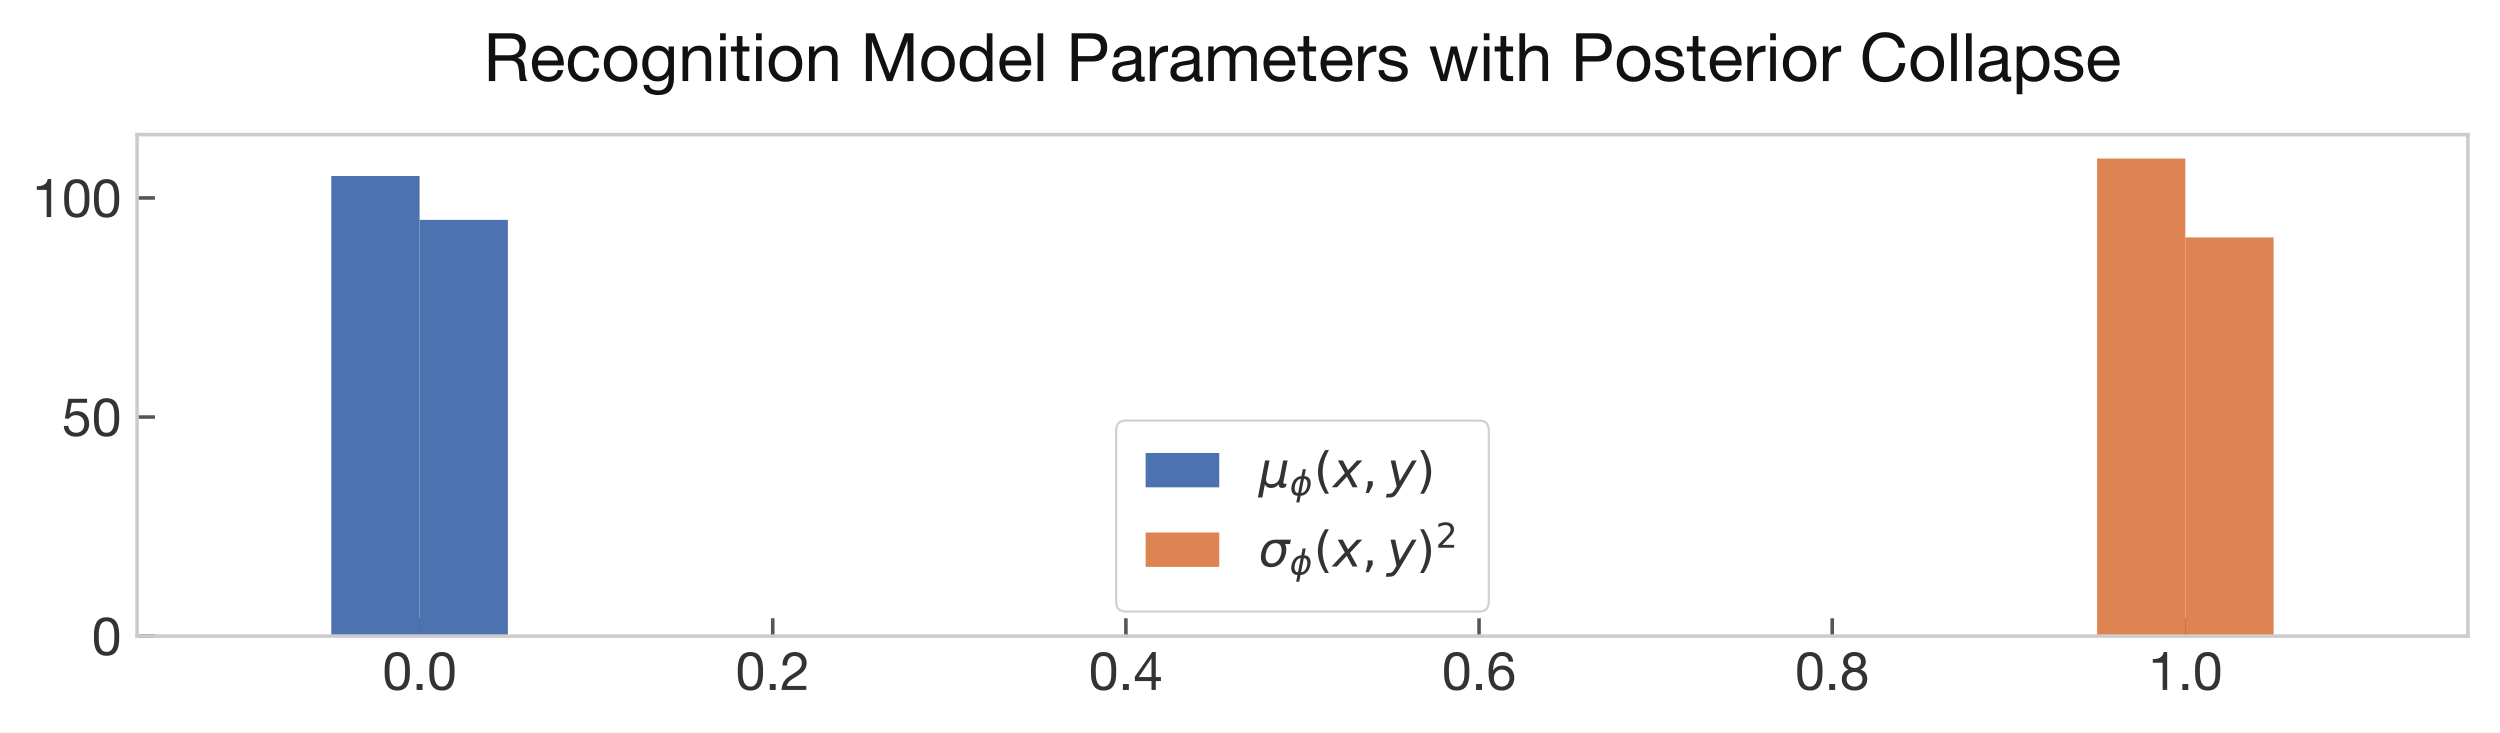
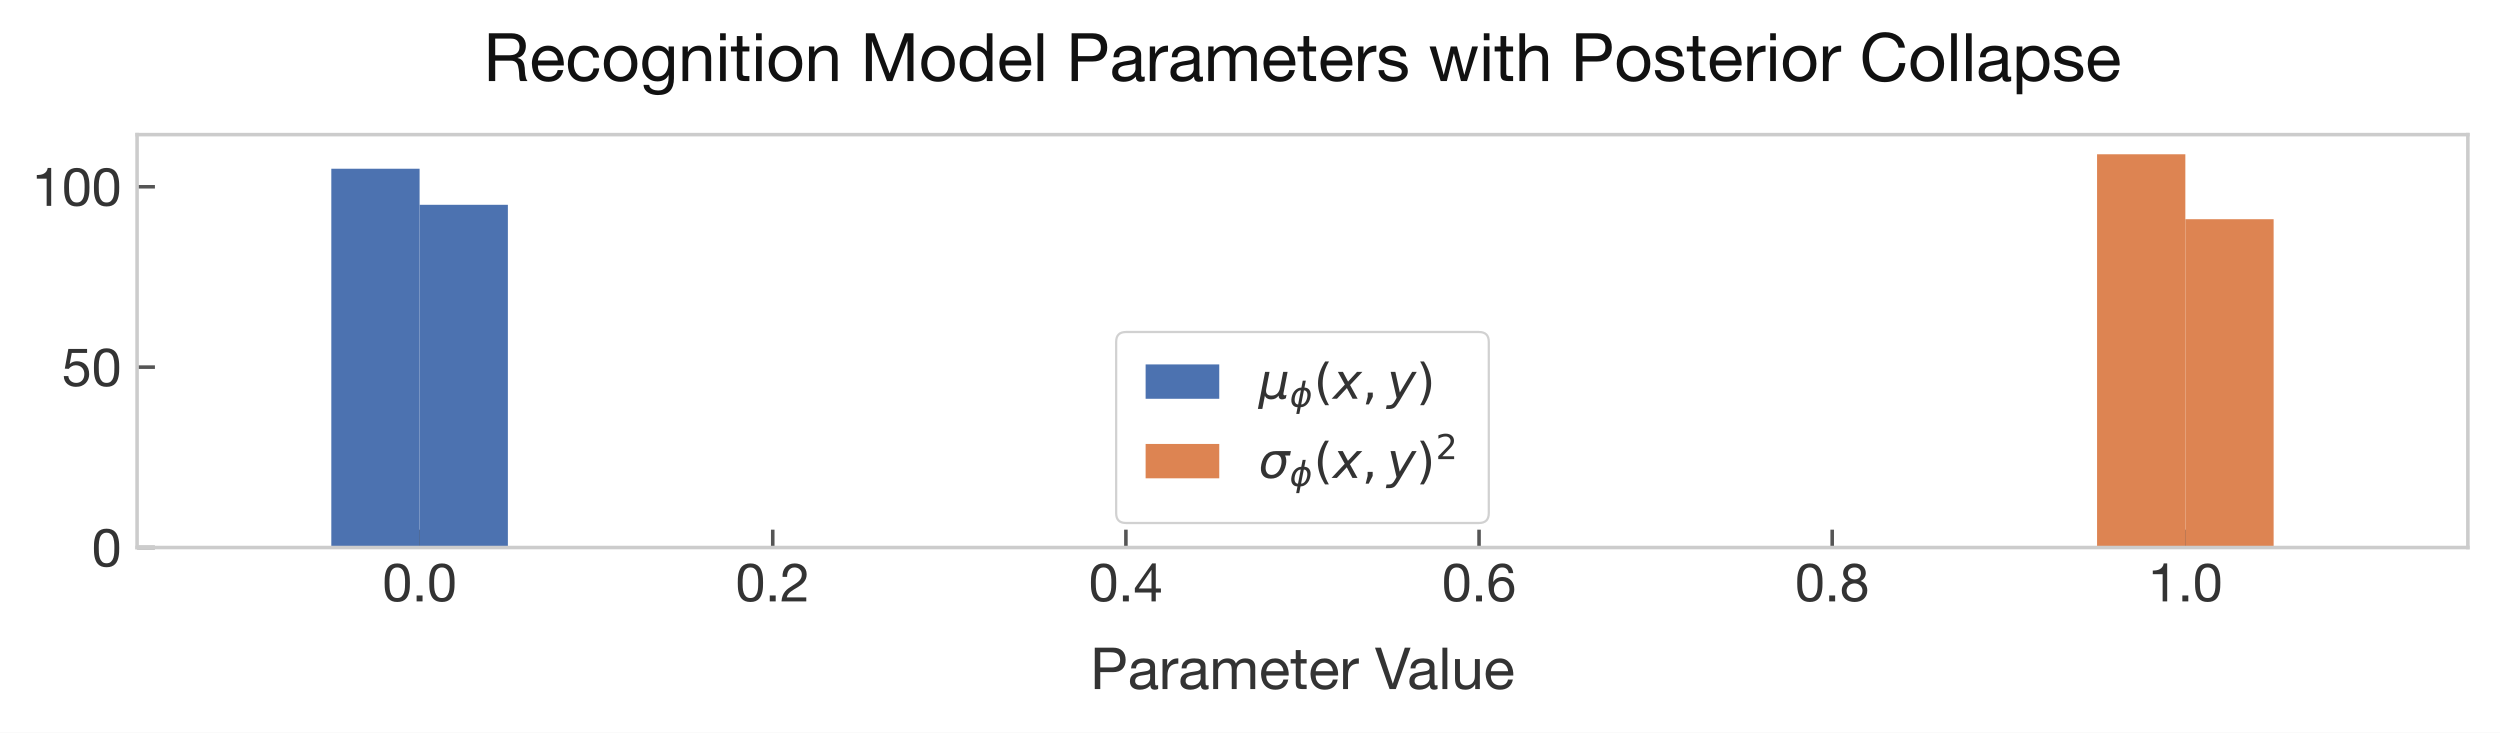
<svg xmlns="http://www.w3.org/2000/svg" xmlns:xlink="http://www.w3.org/1999/xlink" width="560.16pt" height="164.16pt" viewBox="0 0 560.16 164.16" version="1.1">
  <defs>
    <style type="text/css">*{stroke-linejoin: round; stroke-linecap: butt}</style>
  </defs>
  <g id="figure_1">
    <g id="patch_1">
      <path d="M 0 164.16  L 560.16 164.16  L 560.16 0  L 0 0  z " style="fill: #ffffff" />
    </g>
    <g id="axes_1">
      <g id="patch_2">
-         <path d="M 30.714 142.527  L 552.96 142.527  L 552.96 30.164  L 30.714 30.164  z " style="fill: #ffffff" />
+         <path d="M 30.714 122.683  L 552.96 122.683  L 552.96 30.164  L 30.714 30.164  z " style="fill: #ffffff" />
      </g>
      <g id="matplotlib.axis_1">
        <g id="xtick_1">
          <g id="line2d_1">
            <defs>
-               <path id="m68ab64d167" d="M 0 0  L 0 -4  " style="stroke: #555555; stroke-width: 0.8" />
-             </defs>
-             <g>
-               <use xlink:href="#m68ab64d167" x="94.016" y="142.527" style="fill: #555555; stroke: #555555; stroke-width: 0.8" />
+               <path id="mf709421ed7" d="M 0 0  L 0 -4  " style="stroke: #555555; stroke-width: 0.8" />
+             </defs>
+             <g>
+               <use xlink:href="#mf709421ed7" x="94.016" y="122.683" style="fill: #555555; stroke: #555555; stroke-width: 0.8" />
            </g>
          </g>
          <g id="text_1">
-             <g style="fill: #333333" transform="translate(85.67726 154.5956) scale(0.12 -0.12)">
+             <g style="fill: #333333" transform="translate(85.67726 134.7514) scale(0.12 -0.12)">
              <defs>
                <path id="HelveticaNeue-30" d="M 845 2234  Q 845 2400 848 2601  Q 851 2803 880 3004  Q 909 3206 963 3398  Q 1018 3590 1123 3734  Q 1229 3878 1389 3968  Q 1549 4058 1779 4058  Q 2010 4058 2170 3968  Q 2330 3878 2435 3734  Q 2541 3590 2595 3398  Q 2650 3206 2678 3004  Q 2707 2803 2710 2601  Q 2714 2400 2714 2234  Q 2714 1978 2698 1661  Q 2682 1344 2595 1065  Q 2509 787 2317 595  Q 2125 403 1779 403  Q 1434 403 1242 595  Q 1050 787 963 1065  Q 877 1344 861 1661  Q 845 1978 845 2234  z M 269 2227  Q 269 1978 281 1709  Q 294 1440 345 1184  Q 397 928 493 701  Q 589 474 755 301  Q 922 128 1174 29  Q 1427 -70 1779 -70  Q 2138 -70 2387 29  Q 2637 128 2803 301  Q 2970 474 3066 701  Q 3162 928 3213 1184  Q 3264 1440 3277 1709  Q 3290 1978 3290 2227  Q 3290 2477 3277 2745  Q 3264 3014 3213 3270  Q 3162 3526 3066 3756  Q 2970 3987 2803 4160  Q 2637 4333 2384 4435  Q 2131 4538 1779 4538  Q 1427 4538 1174 4435  Q 922 4333 755 4160  Q 589 3987 493 3756  Q 397 3526 345 3270  Q 294 3014 281 2745  Q 269 2477 269 2227  z " transform="scale(0.015625)" />
                <path id="HelveticaNeue-2e" d="M 531 710  L 531 0  L 1242 0  L 1242 710  L 531 710  z " transform="scale(0.015625)" />
              </defs>
              <use xlink:href="#HelveticaNeue-30" />
              <use xlink:href="#HelveticaNeue-2e" transform="translate(55.59999 0)" />
              <use xlink:href="#HelveticaNeue-30" transform="translate(83.39998 0)" />
            </g>
          </g>
        </g>
        <g id="xtick_2">
          <g id="line2d_2">
            <g>
-               <use xlink:href="#m68ab64d167" x="173.145" y="142.527" style="fill: #555555; stroke: #555555; stroke-width: 0.8" />
+               <use xlink:href="#mf709421ed7" x="173.145" y="122.683" style="fill: #555555; stroke: #555555; stroke-width: 0.8" />
            </g>
          </g>
          <g id="text_2">
-             <g style="fill: #333333" transform="translate(164.8055 154.5956) scale(0.12 -0.12)">
+             <g style="fill: #333333" transform="translate(164.8055 134.7514) scale(0.12 -0.12)">
              <defs>
                <path id="HelveticaNeue-32" d="M 282 2931  L 826 2931  Q 819 3136 867 3337  Q 915 3539 1024 3699  Q 1133 3859 1302 3958  Q 1472 4058 1709 4058  Q 1888 4058 2048 4000  Q 2208 3942 2326 3833  Q 2445 3725 2515 3574  Q 2586 3424 2586 3238  Q 2586 3002 2512 2822  Q 2438 2643 2294 2489  Q 2150 2336 1932 2185  Q 1715 2035 1427 1856  Q 1190 1715 972 1555  Q 755 1395 582 1184  Q 410 973 298 688  Q 186 403 154 0  L 3117 0  L 3117 480  L 787 480  Q 826 691 950 854  Q 1075 1018 1251 1158  Q 1427 1299 1638 1424  Q 1850 1549 2061 1677  Q 2272 1811 2470 1958  Q 2669 2106 2822 2288  Q 2976 2470 3069 2700  Q 3162 2931 3162 3232  Q 3162 3552 3050 3795  Q 2938 4038 2746 4201  Q 2554 4365 2294 4451  Q 2035 4538 1741 4538  Q 1382 4538 1100 4416  Q 819 4294 630 4080  Q 442 3866 352 3571  Q 262 3277 282 2931  z " transform="scale(0.015625)" />
              </defs>
              <use xlink:href="#HelveticaNeue-30" />
              <use xlink:href="#HelveticaNeue-2e" transform="translate(55.59999 0)" />
              <use xlink:href="#HelveticaNeue-32" transform="translate(83.39998 0)" />
            </g>
          </g>
        </g>
        <g id="xtick_3">
          <g id="line2d_3">
            <g>
-               <use xlink:href="#m68ab64d167" x="252.273" y="142.527" style="fill: #555555; stroke: #555555; stroke-width: 0.8" />
+               <use xlink:href="#mf709421ed7" x="252.273" y="122.683" style="fill: #555555; stroke: #555555; stroke-width: 0.8" />
            </g>
          </g>
          <g id="text_3">
-             <g style="fill: #333333" transform="translate(243.9337 154.5956) scale(0.12 -0.12)">
+             <g style="fill: #333333" transform="translate(243.9337 134.7514) scale(0.12 -0.12)">
              <defs>
                <path id="HelveticaNeue-34" d="M 2170 1542  L 646 1542  L 2157 3763  L 2170 3763  L 2170 1542  z M 2682 1542  L 2682 4538  L 2246 4538  L 179 1587  L 179 1062  L 2170 1062  L 2170 0  L 2682 0  L 2682 1062  L 3296 1062  L 3296 1542  L 2682 1542  z " transform="scale(0.015625)" />
              </defs>
              <use xlink:href="#HelveticaNeue-30" />
              <use xlink:href="#HelveticaNeue-2e" transform="translate(55.59999 0)" />
              <use xlink:href="#HelveticaNeue-34" transform="translate(83.39998 0)" />
            </g>
          </g>
        </g>
        <g id="xtick_4">
          <g id="line2d_4">
            <g>
-               <use xlink:href="#m68ab64d167" x="331.401" y="142.527" style="fill: #555555; stroke: #555555; stroke-width: 0.8" />
+               <use xlink:href="#mf709421ed7" x="331.401" y="122.683" style="fill: #555555; stroke: #555555; stroke-width: 0.8" />
            </g>
          </g>
          <g id="text_4">
-             <g style="fill: #333333" transform="translate(323.0619 154.5956) scale(0.12 -0.12)">
+             <g style="fill: #333333" transform="translate(323.0619 134.7514) scale(0.12 -0.12)">
              <defs>
                <path id="HelveticaNeue-36" d="M 2650 3379  L 3194 3379  Q 3142 3942 2809 4240  Q 2477 4538 1914 4538  Q 1427 4538 1107 4333  Q 787 4128 595 3789  Q 403 3450 323 3011  Q 243 2573 243 2106  Q 243 1747 297 1363  Q 352 979 518 659  Q 685 339 992 134  Q 1299 -70 1805 -70  Q 2234 -70 2525 74  Q 2816 218 2992 438  Q 3168 659 3245 928  Q 3322 1197 3322 1446  Q 3322 1760 3226 2029  Q 3130 2298 2954 2496  Q 2778 2694 2518 2806  Q 2259 2918 1933 2918  Q 1562 2918 1277 2777  Q 992 2637 800 2323  L 787 2336  Q 794 2598 838 2899  Q 883 3200 1001 3459  Q 1120 3718 1331 3888  Q 1542 4058 1888 4058  Q 2214 4058 2412 3872  Q 2611 3686 2650 3379  z M 1830 2438  Q 2061 2438 2233 2355  Q 2406 2272 2521 2134  Q 2637 1997 2691 1808  Q 2746 1619 2746 1408  Q 2746 1210 2685 1027  Q 2624 845 2509 704  Q 2394 563 2224 483  Q 2054 403 1830 403  Q 1606 403 1430 483  Q 1254 563 1136 697  Q 1018 832 954 1017  Q 890 1203 890 1414  Q 890 1626 950 1814  Q 1011 2003 1132 2140  Q 1254 2278 1427 2358  Q 1600 2438 1830 2438  z " transform="scale(0.015625)" />
              </defs>
              <use xlink:href="#HelveticaNeue-30" />
              <use xlink:href="#HelveticaNeue-2e" transform="translate(55.59999 0)" />
              <use xlink:href="#HelveticaNeue-36" transform="translate(83.39998 0)" />
            </g>
          </g>
        </g>
        <g id="xtick_5">
          <g id="line2d_5">
            <g>
-               <use xlink:href="#m68ab64d167" x="410.529" y="142.527" style="fill: #555555; stroke: #555555; stroke-width: 0.8" />
+               <use xlink:href="#mf709421ed7" x="410.529" y="122.683" style="fill: #555555; stroke: #555555; stroke-width: 0.8" />
            </g>
          </g>
          <g id="text_5">
-             <g style="fill: #333333" transform="translate(402.1901 154.5956) scale(0.12 -0.12)">
+             <g style="fill: #333333" transform="translate(402.1901 134.7514) scale(0.12 -0.12)">
              <defs>
                <path id="HelveticaNeue-38" d="M 992 3360  Q 992 3533 1056 3661  Q 1120 3789 1225 3878  Q 1331 3968 1478 4013  Q 1626 4058 1786 4058  Q 2118 4058 2332 3882  Q 2547 3706 2547 3360  Q 2547 3014 2336 2822  Q 2125 2630 1798 2630  Q 1632 2630 1485 2675  Q 1338 2720 1229 2809  Q 1120 2899 1056 3036  Q 992 3174 992 3360  z M 416 3379  Q 416 3072 589 2813  Q 762 2554 1050 2438  Q 666 2304 461 2006  Q 256 1709 256 1306  Q 256 960 374 701  Q 493 442 701 269  Q 909 96 1190 13  Q 1472 -70 1798 -70  Q 2112 -70 2387 19  Q 2662 109 2864 285  Q 3066 461 3184 717  Q 3302 973 3302 1306  Q 3302 1728 3104 2019  Q 2906 2310 2496 2438  Q 2784 2566 2953 2819  Q 3123 3072 3123 3379  Q 3123 3597 3046 3805  Q 2970 4013 2806 4176  Q 2643 4339 2380 4438  Q 2118 4538 1747 4538  Q 1485 4538 1245 4461  Q 1005 4384 819 4237  Q 634 4090 525 3875  Q 416 3661 416 3379  z M 832 1280  Q 832 1478 905 1638  Q 979 1798 1110 1913  Q 1242 2029 1418 2089  Q 1594 2150 1792 2150  Q 1984 2150 2153 2083  Q 2323 2016 2451 1901  Q 2579 1786 2652 1629  Q 2726 1472 2726 1286  Q 2726 1094 2659 934  Q 2592 774 2467 656  Q 2342 538 2172 470  Q 2003 403 1798 403  Q 1376 403 1104 636  Q 832 870 832 1280  z " transform="scale(0.015625)" />
              </defs>
              <use xlink:href="#HelveticaNeue-30" />
              <use xlink:href="#HelveticaNeue-2e" transform="translate(55.59999 0)" />
              <use xlink:href="#HelveticaNeue-38" transform="translate(83.39998 0)" />
            </g>
          </g>
        </g>
        <g id="xtick_6">
          <g id="line2d_6">
            <g>
-               <use xlink:href="#m68ab64d167" x="489.657" y="142.527" style="fill: #555555; stroke: #555555; stroke-width: 0.8" />
+               <use xlink:href="#mf709421ed7" x="489.657" y="122.683" style="fill: #555555; stroke: #555555; stroke-width: 0.8" />
            </g>
          </g>
          <g id="text_6">
-             <g style="fill: #333333" transform="translate(481.3184 154.5956) scale(0.12 -0.12)">
+             <g style="fill: #333333" transform="translate(481.3184 134.7514) scale(0.12 -0.12)">
              <defs>
                <path id="HelveticaNeue-31" d="M 2278 0  L 2278 4538  L 1862 4538  Q 1818 4282 1696 4115  Q 1574 3949 1398 3853  Q 1222 3757 1004 3721  Q 787 3686 557 3686  L 557 3251  L 1734 3251  L 1734 0  L 2278 0  z " transform="scale(0.015625)" />
              </defs>
              <use xlink:href="#HelveticaNeue-31" />
              <use xlink:href="#HelveticaNeue-2e" transform="translate(55.59999 0)" />
              <use xlink:href="#HelveticaNeue-30" transform="translate(83.39998 0)" />
            </g>
+           </g>
+         </g>
+         <g id="text_7">
+           <g style="fill: #333333" transform="translate(244.2833 154.3986) scale(0.13 -0.13)">
+             <defs>
+               <path id="HelveticaNeue-50" d="M 1107 2381  L 1107 4058  L 2298 4058  Q 2816 4058 3056 3843  Q 3296 3629 3296 3219  Q 3296 2810 3056 2592  Q 2816 2374 2298 2381  L 1107 2381  z M 499 4570  L 499 0  L 1107 0  L 1107 1869  L 2502 1869  Q 3194 1862 3549 2220  Q 3904 2579 3904 3219  Q 3904 3859 3549 4214  Q 3194 4570 2502 4570  L 499 4570  z " transform="scale(0.015625)" />
+               <path id="HelveticaNeue-61" d="M 3341 13  Q 3200 -70 2950 -70  Q 2739 -70 2614 48  Q 2490 166 2490 435  Q 2266 166 1968 48  Q 1670 -70 1325 -70  Q 1101 -70 899 -19  Q 698 32 550 141  Q 403 250 316 426  Q 230 602 230 851  Q 230 1133 326 1312  Q 422 1491 579 1603  Q 736 1715 937 1772  Q 1139 1830 1350 1869  Q 1574 1914 1776 1936  Q 1978 1958 2131 2000  Q 2285 2042 2374 2122  Q 2464 2202 2464 2355  Q 2464 2534 2397 2643  Q 2330 2752 2224 2809  Q 2118 2867 1987 2886  Q 1856 2906 1728 2906  Q 1382 2906 1152 2774  Q 922 2643 902 2278  L 358 2278  Q 371 2586 486 2797  Q 602 3008 794 3139  Q 986 3270 1232 3328  Q 1478 3386 1760 3386  Q 1984 3386 2205 3354  Q 2426 3322 2605 3222  Q 2784 3123 2893 2944  Q 3002 2765 3002 2477  L 3002 774  Q 3002 582 3024 492  Q 3046 403 3174 403  Q 3245 403 3341 435  L 3341 13  z M 2458 1709  Q 2355 1632 2188 1597  Q 2022 1562 1840 1539  Q 1658 1517 1472 1488  Q 1286 1459 1139 1395  Q 992 1331 899 1212  Q 806 1094 806 890  Q 806 755 860 662  Q 915 570 1001 512  Q 1088 454 1203 428  Q 1318 403 1446 403  Q 1715 403 1907 476  Q 2099 550 2220 662  Q 2342 774 2400 905  Q 2458 1037 2458 1152  L 2458 1709  z " transform="scale(0.015625)" />
+               <path id="HelveticaNeue-72" d="M 390 3309  L 390 0  L 934 0  L 934 1472  Q 934 1792 998 2038  Q 1062 2285 1203 2457  Q 1344 2630 1574 2720  Q 1805 2810 2131 2810  L 2131 3386  Q 1690 3398 1402 3206  Q 1114 3014 915 2611  L 902 2611  L 902 3309  L 390 3309  z " transform="scale(0.015625)" />
+               <path id="HelveticaNeue-6d" d="M 410 3309  L 410 0  L 954 0  L 954 2061  Q 954 2157 1002 2301  Q 1050 2445 1155 2579  Q 1261 2714 1430 2810  Q 1600 2906 1837 2906  Q 2022 2906 2140 2851  Q 2259 2797 2329 2697  Q 2400 2598 2429 2464  Q 2458 2330 2458 2170  L 2458 0  L 3002 0  L 3002 2061  Q 3002 2445 3232 2675  Q 3462 2906 3866 2906  Q 4064 2906 4189 2848  Q 4314 2790 4384 2691  Q 4454 2592 4480 2457  Q 4506 2323 4506 2170  L 4506 0  L 5050 0  L 5050 2426  Q 5050 2682 4970 2864  Q 4890 3046 4746 3161  Q 4602 3277 4400 3331  Q 4198 3386 3949 3386  Q 3622 3386 3350 3238  Q 3078 3091 2912 2822  Q 2810 3130 2560 3258  Q 2310 3386 2003 3386  Q 1306 3386 934 2822  L 922 2822  L 922 3309  L 410 3309  z " transform="scale(0.015625)" />
+               <path id="HelveticaNeue-65" d="M 2707 1971  L 806 1971  Q 819 2163 889 2332  Q 960 2502 1081 2630  Q 1203 2758 1372 2832  Q 1542 2906 1754 2906  Q 1958 2906 2128 2832  Q 2298 2758 2422 2633  Q 2547 2509 2620 2336  Q 2694 2163 2707 1971  z M 3232 1050  L 2694 1050  Q 2624 723 2403 563  Q 2182 403 1837 403  Q 1568 403 1369 492  Q 1171 582 1043 732  Q 915 883 857 1078  Q 800 1274 806 1491  L 3283 1491  Q 3296 1792 3229 2125  Q 3162 2458 2986 2739  Q 2810 3021 2518 3203  Q 2227 3386 1786 3386  Q 1446 3386 1161 3258  Q 877 3130 669 2899  Q 461 2669 345 2355  Q 230 2042 230 1664  Q 243 1286 342 966  Q 442 646 640 416  Q 838 186 1129 58  Q 1421 -70 1818 -70  Q 2381 -70 2752 211  Q 3123 493 3232 1050  z " transform="scale(0.015625)" />
+               <path id="HelveticaNeue-74" d="M 1165 3309  L 1165 4301  L 621 4301  L 621 3309  L 58 3309  L 58 2829  L 621 2829  L 621 723  Q 621 493 665 352  Q 710 211 803 134  Q 896 58 1046 29  Q 1197 0 1408 0  L 1824 0  L 1824 480  L 1574 480  Q 1446 480 1366 489  Q 1286 499 1241 531  Q 1197 563 1181 620  Q 1165 678 1165 774  L 1165 2829  L 1824 2829  L 1824 3309  L 1165 3309  z " transform="scale(0.015625)" />
+               <path id="HelveticaNeue-20" transform="scale(0.015625)" />
+               <path id="HelveticaNeue-56" d="M 2298 0  L 3923 4570  L 3290 4570  L 1971 608  L 1958 608  L 653 4570  L 0 4570  L 1606 0  L 2298 0  z " transform="scale(0.015625)" />
+               <path id="HelveticaNeue-6c" d="M 442 4570  L 442 0  L 986 0  L 986 4570  L 442 4570  z " transform="scale(0.015625)" />
+               <path id="HelveticaNeue-75" d="M 3149 0  L 3149 3309  L 2605 3309  L 2605 1440  Q 2605 1216 2544 1027  Q 2483 838 2361 697  Q 2240 557 2057 480  Q 1875 403 1626 403  Q 1312 403 1133 582  Q 954 762 954 1069  L 954 3309  L 410 3309  L 410 1133  Q 410 864 464 643  Q 518 422 652 262  Q 787 102 1004 16  Q 1222 -70 1549 -70  Q 1914 -70 2182 74  Q 2451 218 2624 525  L 2637 525  L 2637 0  L 3149 0  z " transform="scale(0.015625)" />
+             </defs>
+             <use xlink:href="#HelveticaNeue-50" />
+             <use xlink:href="#HelveticaNeue-61" transform="translate(64.79999 0)" />
+             <use xlink:href="#HelveticaNeue-72" transform="translate(118.5 0)" />
+             <use xlink:href="#HelveticaNeue-61" transform="translate(151.8 0)" />
+             <use xlink:href="#HelveticaNeue-6d" transform="translate(205.5 0)" />
+             <use xlink:href="#HelveticaNeue-65" transform="translate(290.8 0)" />
+             <use xlink:href="#HelveticaNeue-74" transform="translate(344.5 0)" />
+             <use xlink:href="#HelveticaNeue-65" transform="translate(375.9999 0)" />
+             <use xlink:href="#HelveticaNeue-72" transform="translate(429.6999 0)" />
+             <use xlink:href="#HelveticaNeue-20" transform="translate(462.9999 0)" />
+             <use xlink:href="#HelveticaNeue-56" transform="translate(490.7999 0)" />
+             <use xlink:href="#HelveticaNeue-61" transform="translate(546.3999 0)" />
+             <use xlink:href="#HelveticaNeue-6c" transform="translate(600.0999 0)" />
+             <use xlink:href="#HelveticaNeue-75" transform="translate(622.2999 0)" />
+             <use xlink:href="#HelveticaNeue-65" transform="translate(677.8999 0)" />
          </g>
        </g>
      </g>
      <g id="matplotlib.axis_2">
        <g id="ytick_1">
          <g id="line2d_7">
            <defs>
-               <path id="m1064bafe7d" d="M 0 0  L 4 0  " style="stroke: #555555; stroke-width: 0.8" />
-             </defs>
-             <g>
-               <use xlink:href="#m1064bafe7d" x="30.714" y="142.527" style="fill: #555555; stroke: #555555; stroke-width: 0.8" />
-             </g>
-           </g>
-           <g id="text_7">
-             <g style="fill: #333333" transform="translate(20.5425 146.8113) scale(0.12 -0.12)">
+               <path id="m0b37d05029" d="M 0 0  L 4 0  " style="stroke: #555555; stroke-width: 0.8" />
+             </defs>
+             <g>
+               <use xlink:href="#m0b37d05029" x="30.714" y="122.683" style="fill: #555555; stroke: #555555; stroke-width: 0.8" />
+             </g>
+           </g>
+           <g id="text_8">
+             <g style="fill: #333333" transform="translate(20.5425 126.967) scale(0.12 -0.12)">
              <use xlink:href="#HelveticaNeue-30" />
            </g>
          </g>
        </g>
        <g id="ytick_2">
          <g id="line2d_8">
            <g>
-               <use xlink:href="#m1064bafe7d" x="30.714" y="93.439" style="fill: #555555; stroke: #555555; stroke-width: 0.8" />
-             </g>
-           </g>
-           <g id="text_8">
-             <g style="fill: #333333" transform="translate(13.87125 97.72308) scale(0.12 -0.12)">
+               <use xlink:href="#m0b37d05029" x="30.714" y="82.264" style="fill: #555555; stroke: #555555; stroke-width: 0.8" />
+             </g>
+           </g>
+           <g id="text_9">
+             <g style="fill: #333333" transform="translate(13.87125 86.54825) scale(0.12 -0.12)">
              <defs>
                <path id="HelveticaNeue-35" d="M 3008 3981  L 3008 4461  L 768 4461  L 346 2106  L 813 2080  Q 973 2272 1181 2390  Q 1389 2509 1658 2509  Q 1888 2509 2077 2432  Q 2266 2355 2400 2217  Q 2534 2080 2608 1891  Q 2682 1702 2682 1478  Q 2682 1210 2605 1008  Q 2528 806 2397 672  Q 2266 538 2090 470  Q 1914 403 1722 403  Q 1517 403 1347 464  Q 1178 525 1053 637  Q 928 749 854 899  Q 781 1050 768 1222  L 224 1222  Q 230 915 345 672  Q 461 429 659 265  Q 858 102 1117 16  Q 1376 -70 1670 -70  Q 2067 -70 2364 54  Q 2662 179 2860 390  Q 3059 602 3158 874  Q 3258 1146 3258 1434  Q 3258 1824 3142 2115  Q 3027 2406 2828 2601  Q 2630 2797 2361 2893  Q 2093 2989 1792 2989  Q 1562 2989 1328 2909  Q 1094 2829 947 2662  L 934 2675  L 1178 3981  L 3008 3981  z " transform="scale(0.015625)" />
              </defs>
              <use xlink:href="#HelveticaNeue-35" />
              <use xlink:href="#HelveticaNeue-30" transform="translate(55.59999 0)" />
            </g>
          </g>
        </g>
        <g id="ytick_3">
          <g id="line2d_9">
            <g>
-               <use xlink:href="#m1064bafe7d" x="30.714" y="44.351" style="fill: #555555; stroke: #555555; stroke-width: 0.8" />
-             </g>
-           </g>
-           <g id="text_9">
-             <g style="fill: #333333" transform="translate(7.2 48.63492) scale(0.12 -0.12)">
+               <use xlink:href="#m0b37d05029" x="30.714" y="41.845" style="fill: #555555; stroke: #555555; stroke-width: 0.8" />
+             </g>
+           </g>
+           <g id="text_10">
+             <g style="fill: #333333" transform="translate(7.2 46.12947) scale(0.12 -0.12)">
              <use xlink:href="#HelveticaNeue-31" />
              <use xlink:href="#HelveticaNeue-30" transform="translate(55.59999 0)" />
              <use xlink:href="#HelveticaNeue-30" transform="translate(111.2 0)" />
            </g>
          </g>
        </g>
      </g>
      <g id="patch_3">
-         <path d="M 54.452 142.527  L 74.234 142.527  L 74.234 142.527  L 54.452 142.527  z " clip-path="url(#p6b82dd389a)" style="fill: #4c72b0" />
+         <path d="M 54.452 122.683  L 74.234 122.683  L 74.234 122.683  L 54.452 122.683  z " clip-path="url(#p39c92664ec)" style="fill: #4c72b0" />
      </g>
      <g id="patch_4">
-         <path d="M 74.234 142.527  L 94.016 142.527  L 94.016 39.442  L 74.234 39.442  z " clip-path="url(#p6b82dd389a)" style="fill: #4c72b0" />
+         <path d="M 74.234 122.683  L 94.016 122.683  L 94.016 37.803  L 74.234 37.803  z " clip-path="url(#p39c92664ec)" style="fill: #4c72b0" />
      </g>
      <g id="patch_5">
-         <path d="M 94.016 142.527  L 113.798 142.527  L 113.798 49.259  L 94.016 49.259  z " clip-path="url(#p6b82dd389a)" style="fill: #4c72b0" />
+         <path d="M 94.016 122.683  L 113.798 122.683  L 113.798 45.887  L 94.016 45.887  z " clip-path="url(#p39c92664ec)" style="fill: #4c72b0" />
      </g>
      <g id="patch_6">
-         <path d="M 113.798 142.527  L 133.58 142.527  L 133.58 142.527  L 113.798 142.527  z " clip-path="url(#p6b82dd389a)" style="fill: #4c72b0" />
+         <path d="M 113.798 122.683  L 133.58 122.683  L 133.58 122.683  L 113.798 122.683  z " clip-path="url(#p39c92664ec)" style="fill: #4c72b0" />
      </g>
      <g id="patch_7">
-         <path d="M 450.093 142.527  L 469.875 142.527  L 469.875 142.527  L 450.093 142.527  z " clip-path="url(#p6b82dd389a)" style="fill: #dd8452" />
+         <path d="M 450.093 122.683  L 469.875 122.683  L 469.875 122.683  L 450.093 122.683  z " clip-path="url(#p39c92664ec)" style="fill: #dd8452" />
      </g>
      <g id="patch_8">
-         <path d="M 469.875 142.527  L 489.657 142.527  L 489.657 35.515  L 469.875 35.515  z " clip-path="url(#p6b82dd389a)" style="fill: #dd8452" />
+         <path d="M 469.875 122.683  L 489.657 122.683  L 489.657 34.57  L 469.875 34.57  z " clip-path="url(#p39c92664ec)" style="fill: #dd8452" />
      </g>
      <g id="patch_9">
-         <path d="M 489.657 142.527  L 509.439 142.527  L 509.439 53.186  L 489.657 53.186  z " clip-path="url(#p6b82dd389a)" style="fill: #dd8452" />
+         <path d="M 489.657 122.683  L 509.439 122.683  L 509.439 49.12  L 489.657 49.12  z " clip-path="url(#p39c92664ec)" style="fill: #dd8452" />
      </g>
      <g id="patch_10">
-         <path d="M 509.439 142.527  L 529.222 142.527  L 529.222 142.527  L 509.439 142.527  z " clip-path="url(#p6b82dd389a)" style="fill: #dd8452" />
+         <path d="M 509.439 122.683  L 529.222 122.683  L 529.222 122.683  L 509.439 122.683  z " clip-path="url(#p39c92664ec)" style="fill: #dd8452" />
      </g>
      <g id="patch_11">
-         <path d="M 30.714 142.527  L 30.714 30.164  " style="fill: none; stroke: #cccccc; stroke-width: 0.8; stroke-linejoin: miter; stroke-linecap: square" />
+         <path d="M 30.714 122.683  L 30.714 30.164  " style="fill: none; stroke: #cccccc; stroke-width: 0.8; stroke-linejoin: miter; stroke-linecap: square" />
      </g>
      <g id="patch_12">
-         <path d="M 552.96 142.527  L 552.96 30.164  " style="fill: none; stroke: #cccccc; stroke-width: 0.8; stroke-linejoin: miter; stroke-linecap: square" />
+         <path d="M 552.96 122.683  L 552.96 30.164  " style="fill: none; stroke: #cccccc; stroke-width: 0.8; stroke-linejoin: miter; stroke-linecap: square" />
      </g>
      <g id="patch_13">
-         <path d="M 30.714 142.527  L 552.96 142.527  " style="fill: none; stroke: #cccccc; stroke-width: 0.8; stroke-linejoin: miter; stroke-linecap: square" />
+         <path d="M 30.714 122.683  L 552.96 122.683  " style="fill: none; stroke: #cccccc; stroke-width: 0.8; stroke-linejoin: miter; stroke-linecap: square" />
      </g>
      <g id="patch_14">
        <path d="M 30.714 30.164  L 552.96 30.164  " style="fill: none; stroke: #cccccc; stroke-width: 0.8; stroke-linejoin: miter; stroke-linecap: square" />
      </g>
-       <g id="text_10">
+       <g id="text_11">
        <g style="fill: #111111" transform="translate(108.3623 18.16406) scale(0.15 -0.15)">
          <defs>
            <path id="HelveticaNeue-52" d="M 499 4570  L 499 0  L 1107 0  L 1107 1952  L 2592 1952  Q 2816 1952 2950 1885  Q 3085 1818 3168 1706  Q 3251 1594 3289 1443  Q 3328 1293 3354 1126  Q 3386 960 3392 787  Q 3398 614 3404 464  Q 3411 314 3433 192  Q 3456 70 3520 0  L 4198 0  Q 4102 115 4054 265  Q 4006 416 3980 582  Q 3955 749 3948 921  Q 3942 1094 3930 1261  Q 3910 1427 3875 1580  Q 3840 1734 3766 1859  Q 3693 1984 3568 2073  Q 3443 2163 3245 2202  L 3245 2214  Q 3661 2330 3849 2643  Q 4038 2957 4038 3373  Q 4038 3930 3670 4250  Q 3302 4570 2650 4570  L 499 4570  z M 2374 2464  L 1107 2464  L 1107 4058  L 2618 4058  Q 3046 4058 3238 3840  Q 3430 3622 3430 3277  Q 3430 3027 3344 2870  Q 3258 2714 3114 2621  Q 2970 2528 2778 2496  Q 2586 2464 2374 2464  z " transform="scale(0.015625)" />
-             <path id="HelveticaNeue-65" d="M 2707 1971  L 806 1971  Q 819 2163 889 2332  Q 960 2502 1081 2630  Q 1203 2758 1372 2832  Q 1542 2906 1754 2906  Q 1958 2906 2128 2832  Q 2298 2758 2422 2633  Q 2547 2509 2620 2336  Q 2694 2163 2707 1971  z M 3232 1050  L 2694 1050  Q 2624 723 2403 563  Q 2182 403 1837 403  Q 1568 403 1369 492  Q 1171 582 1043 732  Q 915 883 857 1078  Q 800 1274 806 1491  L 3283 1491  Q 3296 1792 3229 2125  Q 3162 2458 2986 2739  Q 2810 3021 2518 3203  Q 2227 3386 1786 3386  Q 1446 3386 1161 3258  Q 877 3130 669 2899  Q 461 2669 345 2355  Q 230 2042 230 1664  Q 243 1286 342 966  Q 442 646 640 416  Q 838 186 1129 58  Q 1421 -70 1818 -70  Q 2381 -70 2752 211  Q 3123 493 3232 1050  z " transform="scale(0.015625)" />
            <path id="HelveticaNeue-63" d="M 2656 2246  L 3219 2246  Q 3187 2541 3065 2755  Q 2944 2970 2755 3110  Q 2566 3251 2320 3318  Q 2074 3386 1792 3386  Q 1402 3386 1107 3248  Q 813 3110 617 2870  Q 422 2630 326 2307  Q 230 1984 230 1613  Q 230 1242 329 931  Q 429 621 624 397  Q 819 173 1110 51  Q 1402 -70 1779 -70  Q 2413 -70 2781 262  Q 3149 595 3238 1210  L 2682 1210  Q 2630 826 2403 614  Q 2176 403 1773 403  Q 1517 403 1331 505  Q 1146 608 1030 777  Q 915 947 860 1164  Q 806 1382 806 1613  Q 806 1862 857 2096  Q 909 2330 1027 2509  Q 1146 2688 1344 2797  Q 1542 2906 1837 2906  Q 2182 2906 2387 2733  Q 2592 2560 2656 2246  z " transform="scale(0.015625)" />
            <path id="HelveticaNeue-6f" d="M 806 1651  Q 806 1952 886 2185  Q 966 2419 1107 2579  Q 1248 2739 1437 2822  Q 1626 2906 1837 2906  Q 2048 2906 2237 2822  Q 2426 2739 2566 2579  Q 2707 2419 2787 2185  Q 2867 1952 2867 1651  Q 2867 1350 2787 1116  Q 2707 883 2566 726  Q 2426 570 2237 486  Q 2048 403 1837 403  Q 1626 403 1437 486  Q 1248 570 1107 726  Q 966 883 886 1116  Q 806 1350 806 1651  z M 230 1651  Q 230 1286 332 972  Q 435 659 640 425  Q 845 192 1145 61  Q 1446 -70 1837 -70  Q 2234 -70 2531 61  Q 2829 192 3033 425  Q 3238 659 3340 972  Q 3443 1286 3443 1651  Q 3443 2016 3340 2333  Q 3238 2650 3033 2883  Q 2829 3117 2531 3251  Q 2234 3386 1837 3386  Q 1446 3386 1145 3251  Q 845 3117 640 2883  Q 435 2650 332 2333  Q 230 2016 230 1651  z " transform="scale(0.015625)" />
            <path id="HelveticaNeue-67" d="M 3264 282  L 3264 3309  L 2752 3309  L 2752 2835  L 2746 2835  Q 2598 3110 2336 3248  Q 2074 3386 1760 3386  Q 1331 3386 1036 3222  Q 742 3059 563 2806  Q 384 2554 307 2243  Q 230 1933 230 1638  Q 230 1299 323 995  Q 416 691 601 464  Q 787 237 1062 102  Q 1338 -32 1709 -32  Q 2029 -32 2313 112  Q 2598 256 2739 563  L 2752 563  L 2752 346  Q 2752 70 2697 -160  Q 2643 -390 2521 -553  Q 2400 -717 2214 -809  Q 2029 -902 1760 -902  Q 1626 -902 1478 -873  Q 1331 -845 1206 -781  Q 1082 -717 995 -614  Q 909 -512 902 -365  L 358 -365  Q 371 -634 499 -819  Q 627 -1005 822 -1120  Q 1018 -1235 1258 -1286  Q 1498 -1338 1728 -1338  Q 2522 -1338 2893 -934  Q 3264 -531 3264 282  z M 1741 442  Q 1472 442 1293 554  Q 1114 666 1005 848  Q 896 1030 851 1254  Q 806 1478 806 1702  Q 806 1939 860 2156  Q 915 2374 1033 2540  Q 1152 2707 1337 2806  Q 1523 2906 1786 2906  Q 2042 2906 2221 2803  Q 2400 2701 2512 2531  Q 2624 2362 2675 2150  Q 2726 1939 2726 1722  Q 2726 1491 2672 1260  Q 2618 1030 2502 848  Q 2387 666 2198 554  Q 2010 442 1741 442  z " transform="scale(0.015625)" />
            <path id="HelveticaNeue-6e" d="M 410 3309  L 410 0  L 954 0  L 954 1869  Q 954 2093 1014 2281  Q 1075 2470 1196 2611  Q 1318 2752 1500 2829  Q 1683 2906 1933 2906  Q 2246 2906 2425 2726  Q 2605 2547 2605 2240  L 2605 0  L 3149 0  L 3149 2176  Q 3149 2445 3094 2665  Q 3040 2886 2905 3046  Q 2771 3206 2553 3296  Q 2336 3386 2010 3386  Q 1274 3386 934 2784  L 922 2784  L 922 3309  L 410 3309  z " transform="scale(0.015625)" />
            <path id="HelveticaNeue-69" d="M 986 3904  L 986 4570  L 442 4570  L 442 3904  L 986 3904  z M 442 3309  L 442 0  L 986 0  L 986 3309  L 442 3309  z " transform="scale(0.015625)" />
-             <path id="HelveticaNeue-74" d="M 1165 3309  L 1165 4301  L 621 4301  L 621 3309  L 58 3309  L 58 2829  L 621 2829  L 621 723  Q 621 493 665 352  Q 710 211 803 134  Q 896 58 1046 29  Q 1197 0 1408 0  L 1824 0  L 1824 480  L 1574 480  Q 1446 480 1366 489  Q 1286 499 1241 531  Q 1197 563 1181 620  Q 1165 678 1165 774  L 1165 2829  L 1824 2829  L 1824 3309  L 1165 3309  z " transform="scale(0.015625)" />
-             <path id="HelveticaNeue-20" transform="scale(0.015625)" />
            <path id="HelveticaNeue-4d" d="M 512 4570  L 512 0  L 1088 0  L 1088 3802  L 1101 3802  L 2528 0  L 3046 0  L 4474 3802  L 4486 3802  L 4486 0  L 5062 0  L 5062 4570  L 4230 4570  L 2784 730  L 1344 4570  L 512 4570  z " transform="scale(0.015625)" />
            <path id="HelveticaNeue-64" d="M 806 1626  Q 806 1869 857 2099  Q 909 2330 1024 2509  Q 1139 2688 1331 2797  Q 1523 2906 1798 2906  Q 2080 2906 2278 2800  Q 2477 2694 2601 2521  Q 2726 2349 2784 2121  Q 2842 1894 2842 1651  Q 2842 1421 2787 1197  Q 2733 973 2611 797  Q 2490 621 2298 512  Q 2106 403 1830 403  Q 1568 403 1373 505  Q 1178 608 1053 781  Q 928 954 867 1174  Q 806 1395 806 1626  z M 3366 0  L 3366 4570  L 2822 4570  L 2822 2867  L 2810 2867  Q 2720 3014 2589 3113  Q 2458 3213 2310 3273  Q 2163 3334 2016 3360  Q 1869 3386 1741 3386  Q 1363 3386 1078 3248  Q 794 3110 605 2876  Q 416 2643 323 2329  Q 230 2016 230 1664  Q 230 1312 326 998  Q 422 685 611 448  Q 800 211 1085 70  Q 1370 -70 1754 -70  Q 2099 -70 2387 51  Q 2675 173 2810 448  L 2822 448  L 2822 0  L 3366 0  z " transform="scale(0.015625)" />
-             <path id="HelveticaNeue-6c" d="M 442 4570  L 442 0  L 986 0  L 986 4570  L 442 4570  z " transform="scale(0.015625)" />
-             <path id="HelveticaNeue-50" d="M 1107 2381  L 1107 4058  L 2298 4058  Q 2816 4058 3056 3843  Q 3296 3629 3296 3219  Q 3296 2810 3056 2592  Q 2816 2374 2298 2381  L 1107 2381  z M 499 4570  L 499 0  L 1107 0  L 1107 1869  L 2502 1869  Q 3194 1862 3549 2220  Q 3904 2579 3904 3219  Q 3904 3859 3549 4214  Q 3194 4570 2502 4570  L 499 4570  z " transform="scale(0.015625)" />
-             <path id="HelveticaNeue-61" d="M 3341 13  Q 3200 -70 2950 -70  Q 2739 -70 2614 48  Q 2490 166 2490 435  Q 2266 166 1968 48  Q 1670 -70 1325 -70  Q 1101 -70 899 -19  Q 698 32 550 141  Q 403 250 316 426  Q 230 602 230 851  Q 230 1133 326 1312  Q 422 1491 579 1603  Q 736 1715 937 1772  Q 1139 1830 1350 1869  Q 1574 1914 1776 1936  Q 1978 1958 2131 2000  Q 2285 2042 2374 2122  Q 2464 2202 2464 2355  Q 2464 2534 2397 2643  Q 2330 2752 2224 2809  Q 2118 2867 1987 2886  Q 1856 2906 1728 2906  Q 1382 2906 1152 2774  Q 922 2643 902 2278  L 358 2278  Q 371 2586 486 2797  Q 602 3008 794 3139  Q 986 3270 1232 3328  Q 1478 3386 1760 3386  Q 1984 3386 2205 3354  Q 2426 3322 2605 3222  Q 2784 3123 2893 2944  Q 3002 2765 3002 2477  L 3002 774  Q 3002 582 3024 492  Q 3046 403 3174 403  Q 3245 403 3341 435  L 3341 13  z M 2458 1709  Q 2355 1632 2188 1597  Q 2022 1562 1840 1539  Q 1658 1517 1472 1488  Q 1286 1459 1139 1395  Q 992 1331 899 1212  Q 806 1094 806 890  Q 806 755 860 662  Q 915 570 1001 512  Q 1088 454 1203 428  Q 1318 403 1446 403  Q 1715 403 1907 476  Q 2099 550 2220 662  Q 2342 774 2400 905  Q 2458 1037 2458 1152  L 2458 1709  z " transform="scale(0.015625)" />
-             <path id="HelveticaNeue-72" d="M 390 3309  L 390 0  L 934 0  L 934 1472  Q 934 1792 998 2038  Q 1062 2285 1203 2457  Q 1344 2630 1574 2720  Q 1805 2810 2131 2810  L 2131 3386  Q 1690 3398 1402 3206  Q 1114 3014 915 2611  L 902 2611  L 902 3309  L 390 3309  z " transform="scale(0.015625)" />
-             <path id="HelveticaNeue-6d" d="M 410 3309  L 410 0  L 954 0  L 954 2061  Q 954 2157 1002 2301  Q 1050 2445 1155 2579  Q 1261 2714 1430 2810  Q 1600 2906 1837 2906  Q 2022 2906 2140 2851  Q 2259 2797 2329 2697  Q 2400 2598 2429 2464  Q 2458 2330 2458 2170  L 2458 0  L 3002 0  L 3002 2061  Q 3002 2445 3232 2675  Q 3462 2906 3866 2906  Q 4064 2906 4189 2848  Q 4314 2790 4384 2691  Q 4454 2592 4480 2457  Q 4506 2323 4506 2170  L 4506 0  L 5050 0  L 5050 2426  Q 5050 2682 4970 2864  Q 4890 3046 4746 3161  Q 4602 3277 4400 3331  Q 4198 3386 3949 3386  Q 3622 3386 3350 3238  Q 3078 3091 2912 2822  Q 2810 3130 2560 3258  Q 2310 3386 2003 3386  Q 1306 3386 934 2822  L 922 2822  L 922 3309  L 410 3309  z " transform="scale(0.015625)" />
            <path id="HelveticaNeue-73" d="M 742 1043  L 198 1043  Q 211 736 326 521  Q 442 307 634 176  Q 826 45 1075 -12  Q 1325 -70 1600 -70  Q 1850 -70 2102 -22  Q 2355 26 2556 147  Q 2758 269 2883 467  Q 3008 666 3008 966  Q 3008 1203 2915 1363  Q 2822 1523 2672 1628  Q 2522 1734 2326 1798  Q 2131 1862 1926 1907  Q 1734 1952 1542 1993  Q 1350 2035 1196 2096  Q 1043 2157 944 2249  Q 845 2342 845 2483  Q 845 2611 909 2691  Q 973 2771 1075 2819  Q 1178 2867 1302 2886  Q 1427 2906 1549 2906  Q 1683 2906 1814 2877  Q 1946 2848 2054 2784  Q 2163 2720 2233 2614  Q 2304 2509 2317 2349  L 2861 2349  Q 2842 2650 2733 2851  Q 2624 3053 2441 3171  Q 2259 3290 2022 3338  Q 1786 3386 1504 3386  Q 1286 3386 1065 3331  Q 845 3277 669 3165  Q 493 3053 381 2873  Q 269 2694 269 2445  Q 269 2125 429 1945  Q 589 1766 829 1667  Q 1069 1568 1350 1513  Q 1632 1459 1872 1392  Q 2112 1325 2272 1216  Q 2432 1107 2432 896  Q 2432 742 2355 643  Q 2278 544 2160 493  Q 2042 442 1901 422  Q 1760 403 1632 403  Q 1466 403 1309 435  Q 1152 467 1027 540  Q 902 614 825 739  Q 749 864 742 1043  z " transform="scale(0.015625)" />
            <path id="HelveticaNeue-77" d="M 3686 0  L 4742 3309  L 4179 3309  L 3437 602  L 3424 602  L 2733 3309  L 2138 3309  L 1472 602  L 1459 602  L 710 3309  L 109 3309  L 1171 0  L 1760 0  L 2426 2630  L 2438 2630  L 3110 0  L 3686 0  z " transform="scale(0.015625)" />
            <path id="HelveticaNeue-68" d="M 410 4570  L 410 0  L 954 0  L 954 1869  Q 954 2093 1014 2281  Q 1075 2470 1196 2611  Q 1318 2752 1500 2829  Q 1683 2906 1933 2906  Q 2246 2906 2425 2726  Q 2605 2547 2605 2240  L 2605 0  L 3149 0  L 3149 2176  Q 3149 2445 3094 2665  Q 3040 2886 2905 3046  Q 2771 3206 2553 3296  Q 2336 3386 2010 3386  Q 1862 3386 1705 3354  Q 1549 3322 1405 3254  Q 1261 3187 1145 3081  Q 1030 2976 966 2822  L 954 2822  L 954 4570  L 410 4570  z " transform="scale(0.015625)" />
            <path id="HelveticaNeue-43" d="M 3712 3194  L 4320 3194  Q 4269 3558 4102 3836  Q 3936 4115 3686 4300  Q 3437 4486 3117 4582  Q 2797 4678 2438 4678  Q 1914 4678 1507 4489  Q 1101 4301 829 3974  Q 557 3648 416 3209  Q 275 2771 275 2272  Q 275 1773 406 1337  Q 538 902 800 582  Q 1062 262 1459 80  Q 1856 -102 2387 -102  Q 3264 -102 3769 378  Q 4275 858 4365 1722  L 3757 1722  Q 3738 1440 3642 1197  Q 3546 954 3376 778  Q 3206 602 2972 502  Q 2739 403 2438 403  Q 2029 403 1734 556  Q 1440 710 1251 969  Q 1062 1229 972 1577  Q 883 1926 883 2317  Q 883 2675 972 3008  Q 1062 3341 1251 3600  Q 1440 3859 1731 4012  Q 2022 4166 2432 4166  Q 2912 4166 3261 3923  Q 3610 3680 3712 3194  z " transform="scale(0.015625)" />
            <path id="HelveticaNeue-70" d="M 429 3309  L 429 -1261  L 973 -1261  L 973 442  L 986 442  Q 1075 294 1206 195  Q 1338 96 1485 38  Q 1632 -19 1782 -44  Q 1933 -70 2054 -70  Q 2432 -70 2717 64  Q 3002 198 3190 432  Q 3379 666 3472 979  Q 3565 1293 3565 1645  Q 3565 1997 3469 2310  Q 3373 2624 3184 2864  Q 2995 3104 2710 3245  Q 2426 3386 2042 3386  Q 1696 3386 1408 3261  Q 1120 3136 986 2861  L 973 2861  L 973 3309  L 429 3309  z M 2989 1683  Q 2989 1440 2937 1209  Q 2886 979 2771 800  Q 2656 621 2467 512  Q 2278 403 1997 403  Q 1715 403 1516 508  Q 1318 614 1193 787  Q 1069 960 1011 1187  Q 954 1414 954 1658  Q 954 1888 1008 2112  Q 1062 2336 1184 2512  Q 1306 2688 1498 2797  Q 1690 2906 1965 2906  Q 2227 2906 2422 2803  Q 2618 2701 2742 2528  Q 2867 2355 2928 2134  Q 2989 1914 2989 1683  z " transform="scale(0.015625)" />
          </defs>
          <use xlink:href="#HelveticaNeue-52" />
          <use xlink:href="#HelveticaNeue-65" transform="translate(68.49998 0)" />
          <use xlink:href="#HelveticaNeue-63" transform="translate(122.2 0)" />
          <use xlink:href="#HelveticaNeue-6f" transform="translate(175.9 0)" />
          <use xlink:href="#HelveticaNeue-67" transform="translate(233.3 0)" />
          <use xlink:href="#HelveticaNeue-6e" transform="translate(290.7 0)" />
          <use xlink:href="#HelveticaNeue-69" transform="translate(346.3 0)" />
          <use xlink:href="#HelveticaNeue-74" transform="translate(368.5 0)" />
          <use xlink:href="#HelveticaNeue-69" transform="translate(399.9999 0)" />
          <use xlink:href="#HelveticaNeue-6f" transform="translate(422.1999 0)" />
          <use xlink:href="#HelveticaNeue-6e" transform="translate(479.5999 0)" />
          <use xlink:href="#HelveticaNeue-20" transform="translate(535.1999 0)" />
          <use xlink:href="#HelveticaNeue-4d" transform="translate(562.9999 0)" />
          <use xlink:href="#HelveticaNeue-6f" transform="translate(650.0999 0)" />
          <use xlink:href="#HelveticaNeue-64" transform="translate(707.4999 0)" />
          <use xlink:href="#HelveticaNeue-65" transform="translate(766.7999 0)" />
          <use xlink:href="#HelveticaNeue-6c" transform="translate(820.4999 0)" />
          <use xlink:href="#HelveticaNeue-20" transform="translate(842.6999 0)" />
          <use xlink:href="#HelveticaNeue-50" transform="translate(870.4999 0)" />
          <use xlink:href="#HelveticaNeue-61" transform="translate(935.2998 0)" />
          <use xlink:href="#HelveticaNeue-72" transform="translate(988.9998 0)" />
          <use xlink:href="#HelveticaNeue-61" transform="translate(1022.3 0)" />
          <use xlink:href="#HelveticaNeue-6d" transform="translate(1076 0)" />
          <use xlink:href="#HelveticaNeue-65" transform="translate(1161.3 0)" />
          <use xlink:href="#HelveticaNeue-74" transform="translate(1215 0)" />
          <use xlink:href="#HelveticaNeue-65" transform="translate(1246.5 0)" />
          <use xlink:href="#HelveticaNeue-72" transform="translate(1300.2 0)" />
          <use xlink:href="#HelveticaNeue-73" transform="translate(1333.5 0)" />
          <use xlink:href="#HelveticaNeue-20" transform="translate(1383.5 0)" />
          <use xlink:href="#HelveticaNeue-77" transform="translate(1411.3 0)" />
          <use xlink:href="#HelveticaNeue-69" transform="translate(1487.1 0)" />
          <use xlink:href="#HelveticaNeue-74" transform="translate(1509.3 0)" />
          <use xlink:href="#HelveticaNeue-68" transform="translate(1540.8 0)" />
          <use xlink:href="#HelveticaNeue-20" transform="translate(1596.4 0)" />
          <use xlink:href="#HelveticaNeue-50" transform="translate(1624.2 0)" />
          <use xlink:href="#HelveticaNeue-6f" transform="translate(1689 0)" />
          <use xlink:href="#HelveticaNeue-73" transform="translate(1746.4 0)" />
          <use xlink:href="#HelveticaNeue-74" transform="translate(1796.4 0)" />
          <use xlink:href="#HelveticaNeue-65" transform="translate(1827.9 0)" />
          <use xlink:href="#HelveticaNeue-72" transform="translate(1881.6 0)" />
          <use xlink:href="#HelveticaNeue-69" transform="translate(1914.9 0)" />
          <use xlink:href="#HelveticaNeue-6f" transform="translate(1937.1 0)" />
          <use xlink:href="#HelveticaNeue-72" transform="translate(1994.5 0)" />
          <use xlink:href="#HelveticaNeue-20" transform="translate(2027.8 0)" />
          <use xlink:href="#HelveticaNeue-43" transform="translate(2055.6 0)" />
          <use xlink:href="#HelveticaNeue-6f" transform="translate(2127.8 0)" />
          <use xlink:href="#HelveticaNeue-6c" transform="translate(2185.2 0)" />
          <use xlink:href="#HelveticaNeue-6c" transform="translate(2207.4 0)" />
          <use xlink:href="#HelveticaNeue-61" transform="translate(2229.6 0)" />
          <use xlink:href="#HelveticaNeue-70" transform="translate(2283.3 0)" />
          <use xlink:href="#HelveticaNeue-73" transform="translate(2342.6 0)" />
          <use xlink:href="#HelveticaNeue-65" transform="translate(2392.6 0)" />
        </g>
      </g>
      <g id="legend_1">
        <g id="patch_15">
-           <path d="M 252.292 137.027  L 331.382 137.027  Q 333.582 137.027 333.582 134.827  L 333.582 96.437  Q 333.582 94.237 331.382 94.237  L 252.292 94.237  Q 250.092 94.237 250.092 96.437  L 250.092 134.827  Q 250.092 137.027 252.292 137.027  z " style="fill: #ffffff; opacity: 0.9; stroke: #cccccc; stroke-width: 0.5; stroke-linejoin: miter" />
+           <path d="M 252.292 117.183  L 331.382 117.183  Q 333.582 117.183 333.582 114.983  L 333.582 76.593  Q 333.582 74.393 331.382 74.393  L 252.292 74.393  Q 250.092 74.393 250.092 76.593  L 250.092 114.983  Q 250.092 117.183 252.292 117.183  z " style="fill: #ffffff; opacity: 0.9; stroke: #cccccc; stroke-width: 0.5; stroke-linejoin: miter" />
        </g>
        <g id="patch_16">
-           <path d="M 256.692 109.197  L 273.192 109.197  L 273.192 101.497  L 256.692 101.497  z " style="fill: #4c72b0" />
-         </g>
-         <g id="text_11">
-           <g style="fill: #333333" transform="translate(281.9919 109.1969) scale(0.11 -0.11)">
+           <path d="M 256.692 89.353  L 273.192 89.353  L 273.192 81.653  L 256.692 81.653  z " style="fill: #4c72b0" />
+         </g>
+         <g id="text_12">
+           <g style="fill: #333333" transform="translate(281.9919 89.35266) scale(0.11 -0.11)">
            <defs>
              <path id="DejaVuSans-Oblique-3bc" d="M -84 -1331  L 856 3500  L 1434 3500  L 1009 1322  Q 997 1256 987 1175  Q 978 1094 978 1013  Q 978 722 1161 565  Q 1344 409 1684 409  Q 2147 409 2431 671  Q 2716 934 2816 1459  L 3213 3500  L 3788 3500  L 3266 809  Q 3253 750 3248 706  Q 3244 663 3244 628  Q 3244 531 3283 486  Q 3322 441 3406 441  Q 3438 441 3492 456  Q 3547 472 3647 513  L 3559 50  Q 3422 -19 3297 -55  Q 3172 -91 3053 -91  Q 2847 -91 2730 40  Q 2613 172 2613 403  Q 2438 153 2195 31  Q 1953 -91 1625 -91  Q 1334 -91 1117 43  Q 900 178 831 397  L 494 -1331  L -84 -1331  z " transform="scale(0.015625)" />
              <path id="DejaVuSans-Oblique-3d5" d="M 2991 4863  L 2738 3572  Q 3363 3572 3684 3094  Q 4016 2606 3850 1747  Q 3681 888 3159 400  Q 2653 -78 2028 -78  L 1784 -1331  L 1213 -1331  L 1456 -78  Q 834 -78 509 400  Q 178 888 347 1747  Q 513 2606 1034 3094  Q 1544 3572 2166 3572  L 2419 4863  L 2991 4863  z M 2128 434  Q 2481 434 2784 756  Q 3116 1116 3244 1747  Q 3369 2372 3169 2738  Q 2991 3059 2638 3059  L 2128 434  z M 1556 434  L 2066 3059  Q 1716 3059 1413 2738  Q 1072 2372 953 1747  Q 834 1116 1028 756  Q 1203 434 1556 434  z " transform="scale(0.015625)" />
              <path id="DejaVuSans-28" d="M 1984 4856  Q 1566 4138 1362 3434  Q 1159 2731 1159 2009  Q 1159 1288 1364 580  Q 1569 -128 1984 -844  L 1484 -844  Q 1016 -109 783 600  Q 550 1309 550 2009  Q 550 2706 781 3412  Q 1013 4119 1484 4856  L 1984 4856  z " transform="scale(0.015625)" />
              <path id="DejaVuSans-Oblique-78" d="M 3841 3500  L 2234 1784  L 3219 0  L 2559 0  L 1819 1388  L 531 0  L -166 0  L 1556 1844  L 641 3500  L 1300 3500  L 1972 2234  L 3144 3500  L 3841 3500  z " transform="scale(0.015625)" />
              <path id="DejaVuSans-2c" d="M 750 794  L 1409 794  L 1409 256  L 897 -744  L 494 -744  L 750 256  L 750 794  z " transform="scale(0.015625)" />
              <path id="DejaVuSans-Oblique-79" d="M 1588 -325  Q 1188 -997 936 -1164  Q 684 -1331 294 -1331  L -159 -1331  L -63 -850  L 269 -850  Q 509 -850 678 -719  Q 847 -588 1056 -206  L 1234 128  L 459 3500  L 1069 3500  L 1650 819  L 3256 3500  L 3859 3500  L 1588 -325  z " transform="scale(0.015625)" />
              <path id="DejaVuSans-29" d="M 513 4856  L 1013 4856  Q 1481 4119 1714 3412  Q 1947 2706 1947 2009  Q 1947 1309 1714 600  Q 1481 -109 1013 -844  L 513 -844  Q 928 -128 1133 580  Q 1338 1288 1338 2009  Q 1338 2731 1133 3434  Q 928 4138 513 4856  z " transform="scale(0.015625)" />
            </defs>
            <use xlink:href="#DejaVuSans-Oblique-3bc" transform="translate(0 0.125)" />
            <use xlink:href="#DejaVuSans-Oblique-3d5" transform="translate(63.62305 -16.28125) scale(0.7)" />
            <use xlink:href="#DejaVuSans-28" transform="translate(112.5342 0.125)" />
            <use xlink:href="#DejaVuSans-Oblique-78" transform="translate(151.5479 0.125)" />
            <use xlink:href="#DejaVuSans-2c" transform="translate(210.7275 0.125)" />
            <use xlink:href="#DejaVuSans-Oblique-79" transform="translate(261.9971 0.125)" />
            <use xlink:href="#DejaVuSans-29" transform="translate(321.1768 0.125)" />
          </g>
        </g>
        <g id="patch_17">
-           <path d="M 256.692 127.017  L 273.192 127.017  L 273.192 119.317  L 256.692 119.317  z " style="fill: #dd8452" />
-         </g>
-         <g id="text_12">
-           <g style="fill: #333333" transform="translate(281.9919 127.0169) scale(0.11 -0.11)">
+           <path d="M 256.692 107.173  L 273.192 107.173  L 273.192 99.473  L 256.692 99.473  z " style="fill: #dd8452" />
+         </g>
+         <g id="text_13">
+           <g style="fill: #333333" transform="translate(281.9919 107.1727) scale(0.11 -0.11)">
            <defs>
              <path id="DejaVuSans-Oblique-3c3" d="M 2219 3044  Q 1744 3044 1422 2700  Q 1081 2341 969 1747  Q 844 1119 1044 756  Q 1241 397 1706 397  Q 2166 397 2503 759  Q 2844 1122 2966 1747  Q 3075 2319 2881 2700  Q 2700 3044 2219 3044  z M 2309 3503  L 4219 3500  L 4106 2925  L 3463 2925  Q 3706 2438 3575 1747  Q 3406 888 2884 400  Q 2359 -91 1609 -91  Q 856 -91 525 400  Q 194 888 363 1747  Q 528 2609 1050 3097  Q 1484 3503 2309 3503  z " transform="scale(0.015625)" />
              <path id="DejaVuSans-32" d="M 1228 531  L 3431 531  L 3431 0  L 469 0  L 469 531  Q 828 903 1448 1529  Q 2069 2156 2228 2338  Q 2531 2678 2651 2914  Q 2772 3150 2772 3378  Q 2772 3750 2511 3984  Q 2250 4219 1831 4219  Q 1534 4219 1204 4116  Q 875 4013 500 3803  L 500 4441  Q 881 4594 1212 4672  Q 1544 4750 1819 4750  Q 2544 4750 2975 4387  Q 3406 4025 3406 3419  Q 3406 3131 3298 2873  Q 3191 2616 2906 2266  Q 2828 2175 2409 1742  Q 1991 1309 1228 531  z " transform="scale(0.015625)" />
            </defs>
            <use xlink:href="#DejaVuSans-Oblique-3c3" transform="translate(0 0.765625)" />
            <use xlink:href="#DejaVuSans-Oblique-3d5" transform="translate(63.37891 -15.64062) scale(0.7)" />
            <use xlink:href="#DejaVuSans-28" transform="translate(112.29 0.765625)" />
            <use xlink:href="#DejaVuSans-Oblique-78" transform="translate(151.3037 0.765625)" />
            <use xlink:href="#DejaVuSans-2c" transform="translate(210.4834 0.765625)" />
            <use xlink:href="#DejaVuSans-Oblique-79" transform="translate(261.7529 0.765625)" />
            <use xlink:href="#DejaVuSans-29" transform="translate(320.9326 0.765625)" />
            <use xlink:href="#DejaVuSans-32" transform="translate(360.9033 39.04688) scale(0.7)" />
          </g>
        </g>
      </g>
    </g>
  </g>
  <defs>
-     <clipPath id="p6b82dd389a">
-       <rect x="30.714" y="30.164" width="522.246" height="112.363" />
+     <clipPath id="p39c92664ec">
+       <rect x="30.714" y="30.164" width="522.246" height="92.519" />
    </clipPath>
  </defs>
</svg>
